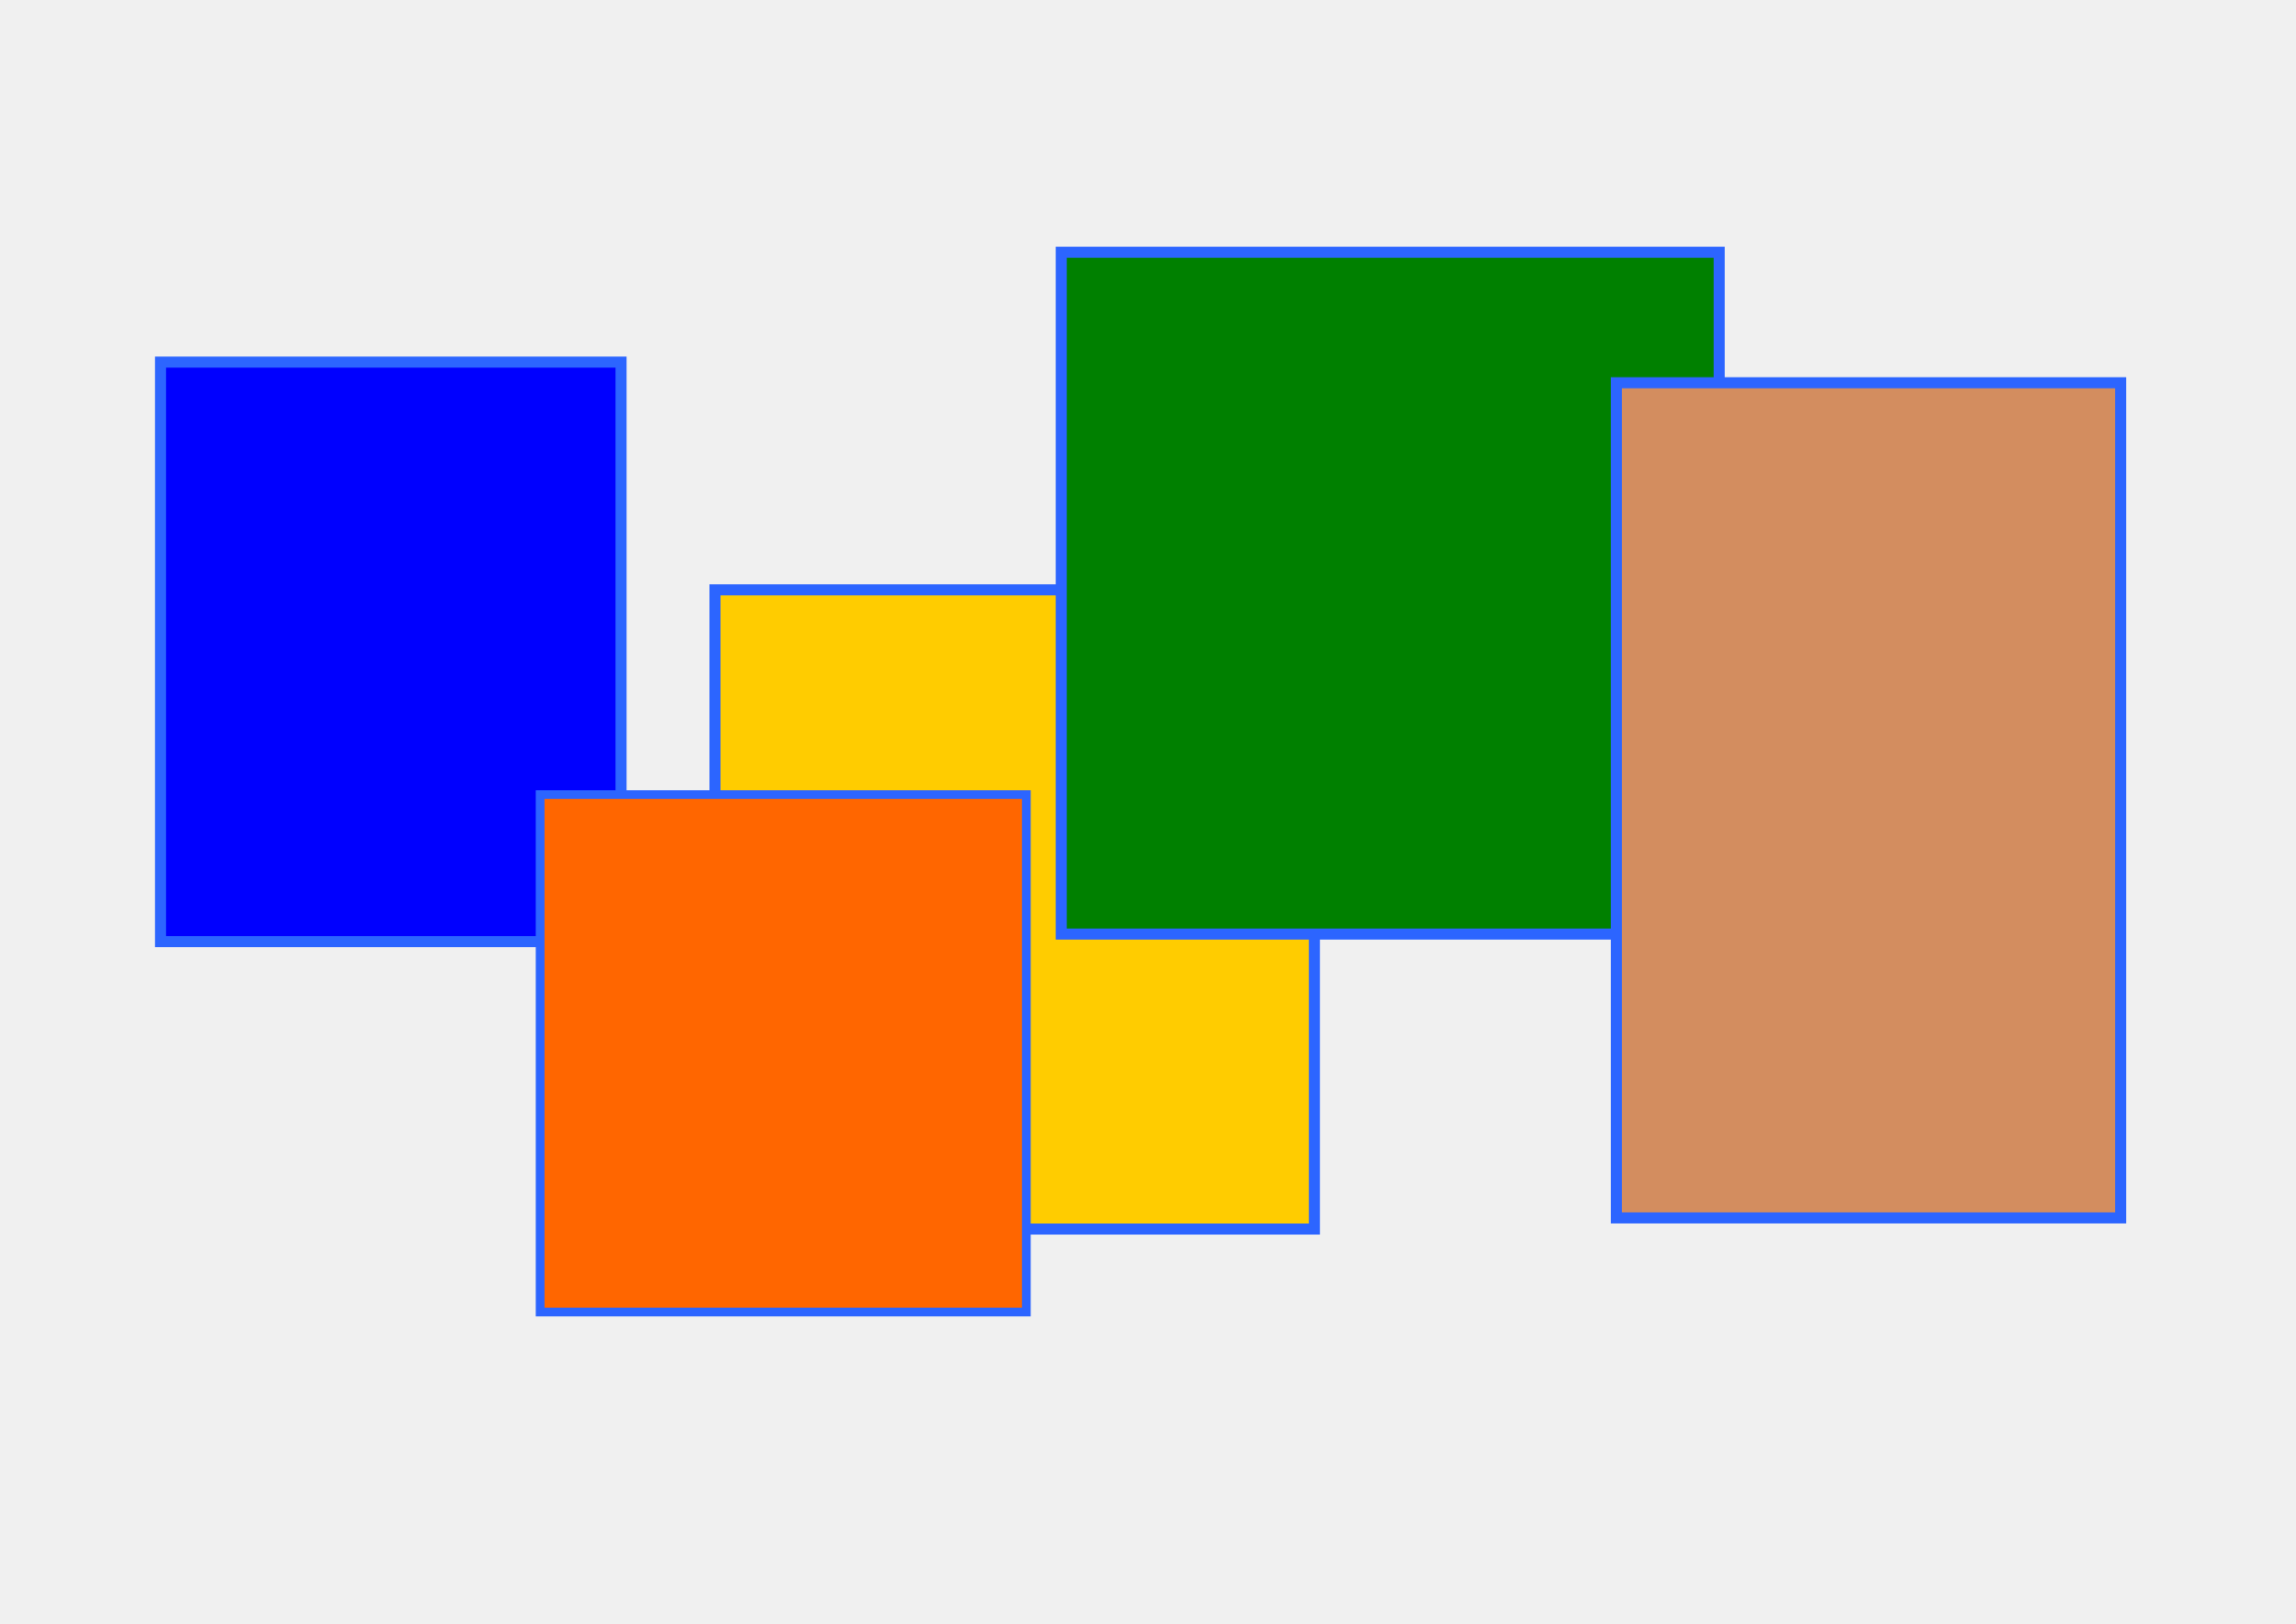
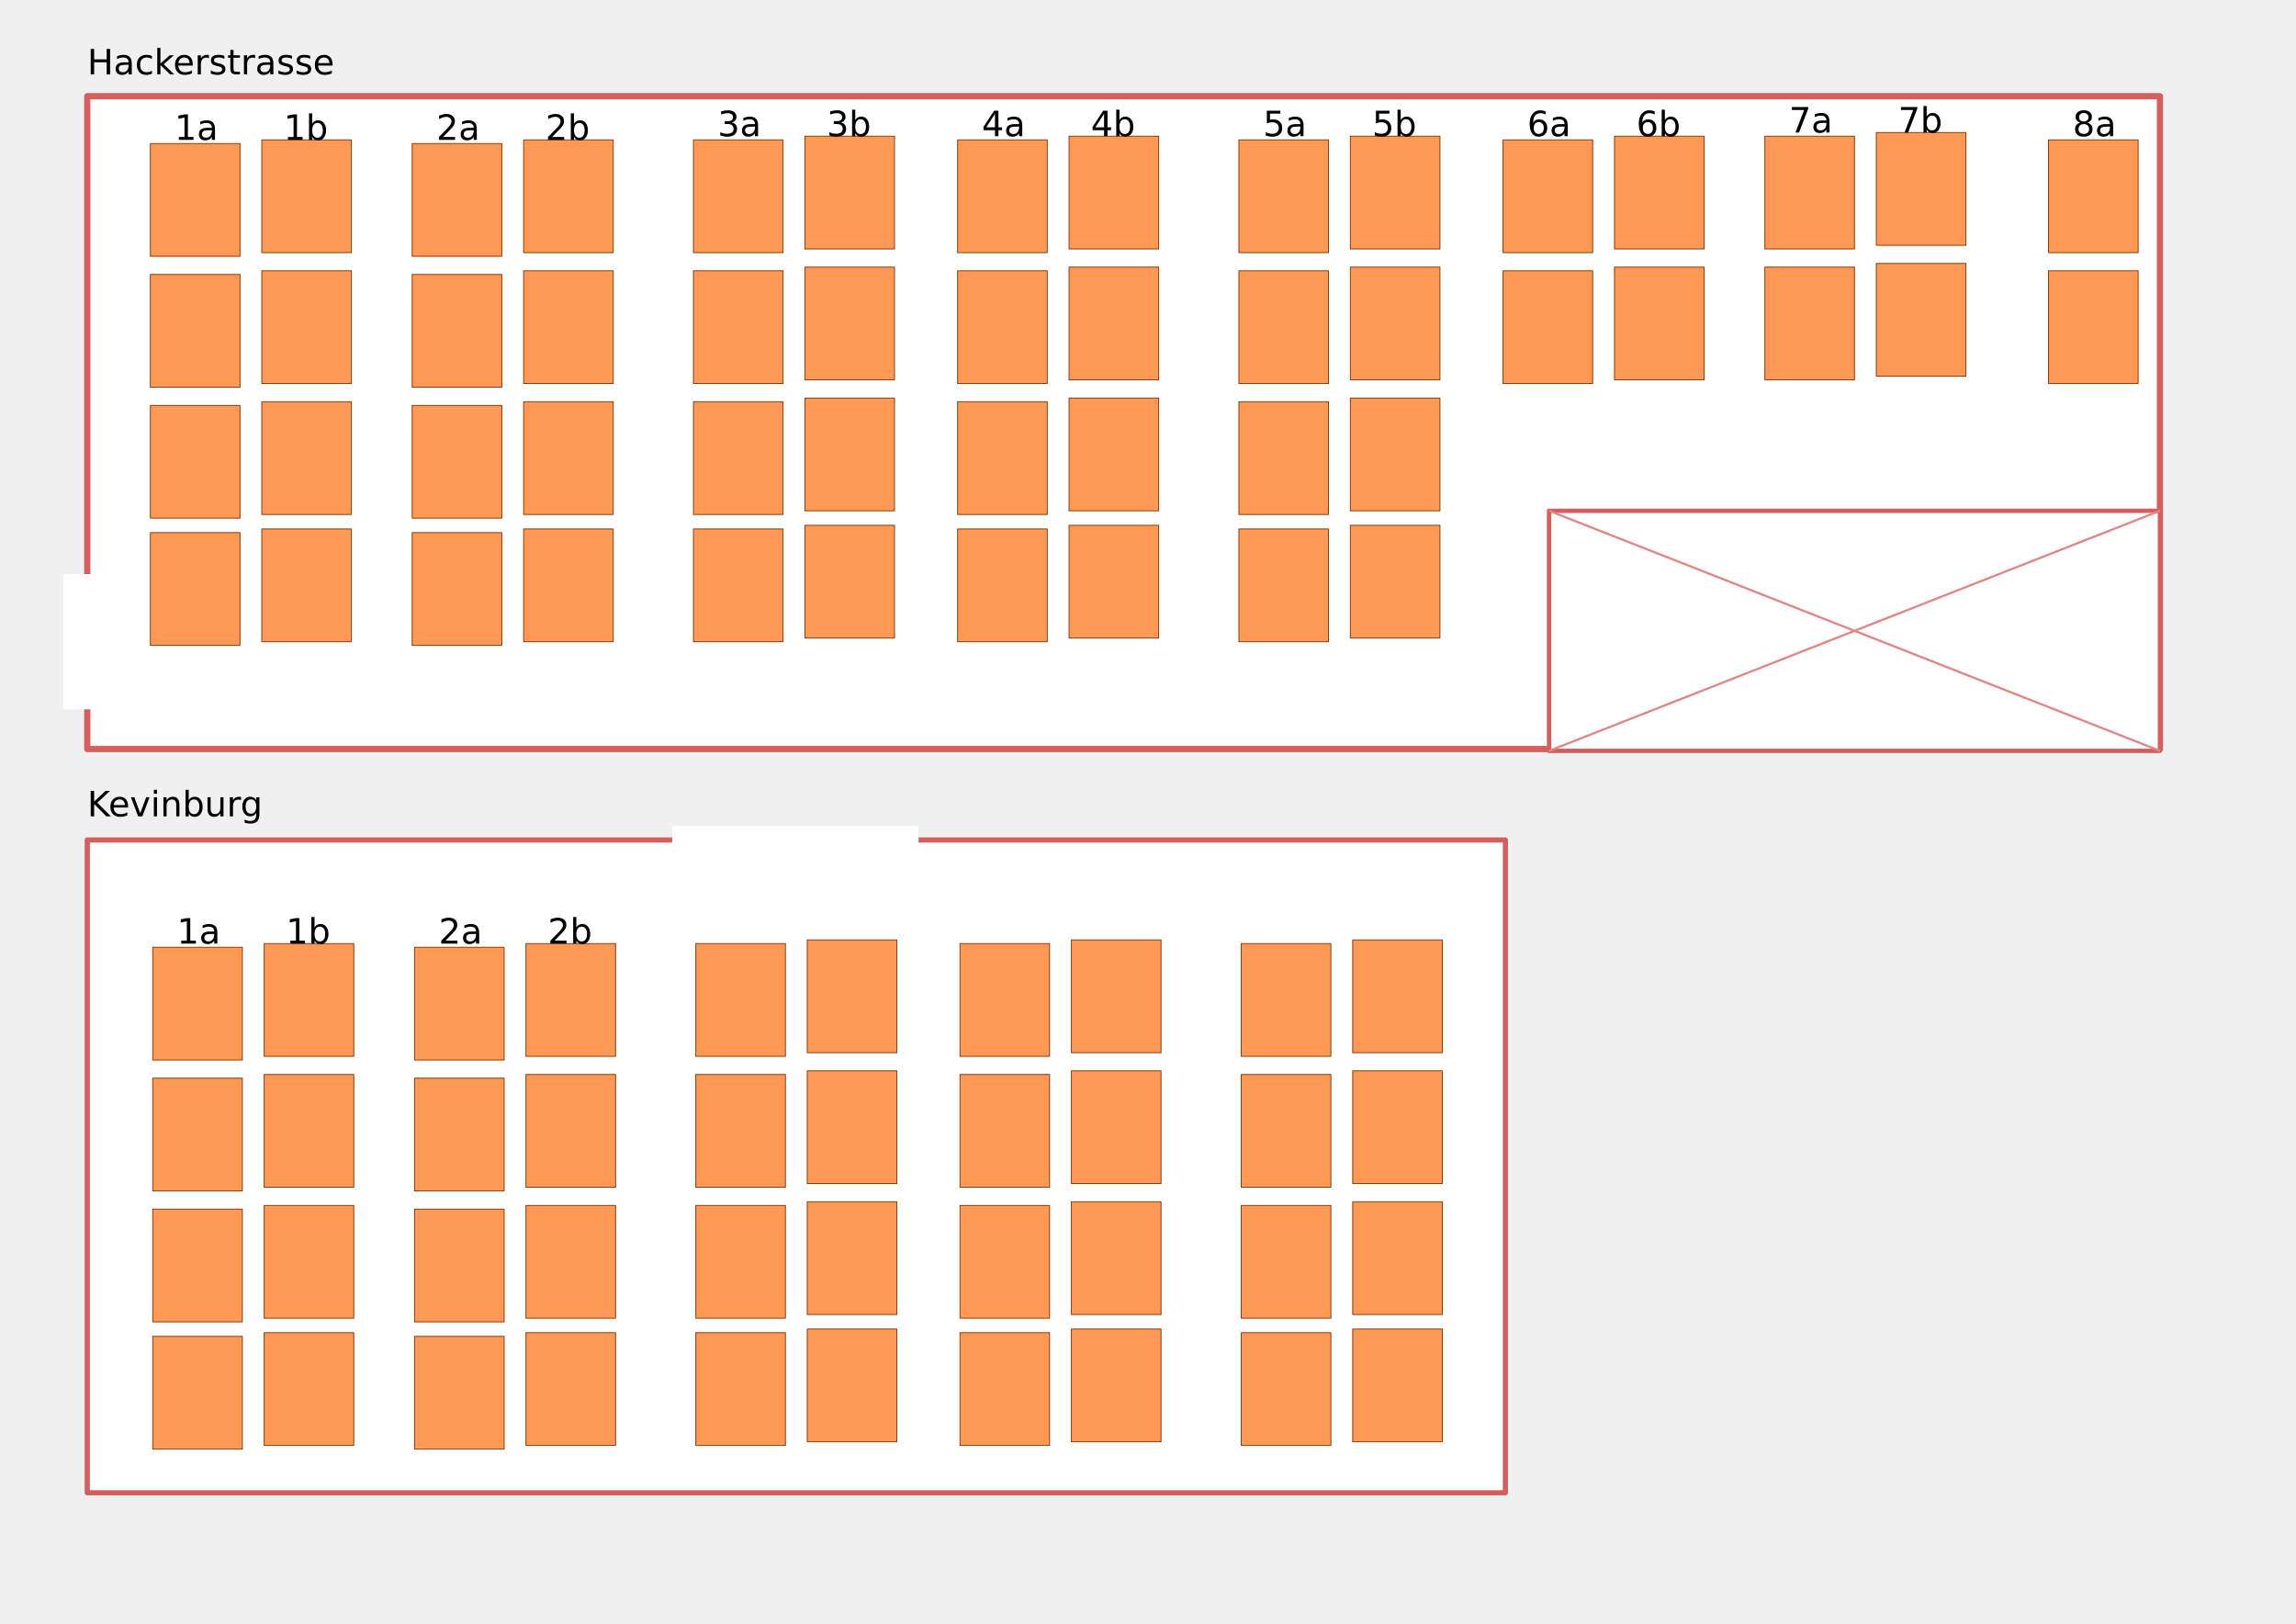
<svg xmlns="http://www.w3.org/2000/svg" width="1052.362" height="744.094" id="svg2" version="1.1">
  <defs id="defs4">
    </defs>
  <g id="layer1" transform="translate(0,-308.2677)">
-     <rect style="fill:#0000ff;fill-rule:evenodd;stroke:#2c65ff;stroke-width:5.064;stroke-linecap:butt;stroke-linejoin:miter;stroke-miterlimit:4;stroke-opacity:1;stroke-dasharray:none" id="Hackerstrasse-1-1" width="211.077" height="265.572" x="73.584" y="474.216" />
-     <rect style="fill:#ffcc00;fill-rule:evenodd;stroke:#2c65ff;stroke-width:5.064;stroke-linecap:butt;stroke-linejoin:miter;stroke-miterlimit:4;stroke-opacity:1;stroke-dasharray:none" id="Hackerstrasse-1-2" width="274.735" height="292.91" x="327.706" y="578.594" />
-     <rect style="fill:#ff6600;fill-rule:evenodd;stroke:#2c65ff;stroke-width:4;stroke-linecap:butt;stroke-linejoin:miter;stroke-miterlimit:4;stroke-opacity:1;stroke-dasharray:none" id="Hackerstrasse-1-4" width="222.857" height="237.143" x="247.566" y="672.397" />
-     <rect style="fill:#008000;fill-rule:evenodd;stroke:#2c65ff;stroke-width:5.064;stroke-linecap:butt;stroke-linejoin:miter;stroke-miterlimit:4;stroke-opacity:1;stroke-dasharray:none" id="rect2824" width="301.538" height="312.437" x="486.431" y="423.877" />
-     <rect style="fill:#d38d5f;fill-rule:evenodd;stroke:#2c65ff;stroke-width:5.064;stroke-linecap:butt;stroke-linejoin:miter;stroke-miterlimit:4;stroke-opacity:1;stroke-dasharray:none" id="Hackerstrasse-1-3" width="231.179" height="382.736" x="740.837" y="483.664" />
+     <rect style="fill:#ffffff;fill-opacity:1;stroke:#d35f5f;stroke-width:2.859;stroke-linejoin:round;stroke-miterlimit:4;stroke-opacity:1;stroke-dasharray:none" id="rect2882" width="950" height="299.164" x="40" y="352.362" />
+     <rect style="fill:#ff9955;fill-rule:evenodd;stroke:#803300;stroke-width:0.389;stroke-linecap:butt;stroke-linejoin:miter;stroke-miterlimit:4;stroke-opacity:1;stroke-dasharray:none" id="Hackerstrasse-1a-1" width="41.077" height="51.682" x="68.923" y="374.044" />
+     <rect style="fill:#ffffff;fill-opacity:1;stroke:#d35f5f;stroke-width:2.365;stroke-linejoin:round;stroke-miterlimit:4;stroke-opacity:1;stroke-dasharray:none" id="rect2882-6" width="650" height="299.164" x="40" y="693.198" />
+     <text xml:space="preserve" style="font-size:16px;font-style:normal;font-weight:normal;fill:#000000;fill-opacity:1;stroke:none;font-family:Bitstream Vera Sans" x="40" y="342.362" id="text2910">
+       <tspan id="tspan2912" x="40" y="342.362">Hackerstrasse</tspan>
+     </text>
+     <text xml:space="preserve" style="font-size:16px;font-style:normal;font-weight:normal;fill:#000000;fill-opacity:1;stroke:none;font-family:Bitstream Vera Sans" x="40" y="682.362" id="text2914">
+       <tspan id="tspan2916" x="40" y="682.362">Kevinburg</tspan>
+     </text>
+     <rect style="fill:#ffffff;fill-opacity:1;stroke:#d35f5f;stroke-width:2;stroke-linejoin:round;stroke-miterlimit:4;stroke-opacity:1;stroke-dasharray:none" id="rect2940" width="280" height="110" x="710" y="234.094" transform="translate(0,308.2677)" />
+     <rect style="fill:#ff9955;fill-rule:evenodd;stroke:#803300;stroke-width:0.389;stroke-linecap:butt;stroke-linejoin:miter;stroke-miterlimit:4;stroke-opacity:1;stroke-dasharray:none" id="Hackerstrasse-1a-2" width="41.077" height="51.682" x="68.923" y="434.044" />
+     <rect style="fill:#ff9955;fill-rule:evenodd;stroke:#803300;stroke-width:0.389;stroke-linecap:butt;stroke-linejoin:miter;stroke-miterlimit:4;stroke-opacity:1;stroke-dasharray:none" id="Hackerstrasse-1a-3" width="41.077" height="51.682" x="68.923" y="494.044" />
+     <rect style="fill:#ff9955;fill-rule:evenodd;stroke:#803300;stroke-width:0.389;stroke-linecap:butt;stroke-linejoin:miter;stroke-miterlimit:4;stroke-opacity:1;stroke-dasharray:none" id="Hackerstrasse-1a-4" width="41.077" height="51.682" x="68.923" y="552.362" />
+     <rect style="fill:#ff9955;fill-rule:evenodd;stroke:#803300;stroke-width:0.389;stroke-linecap:butt;stroke-linejoin:miter;stroke-miterlimit:4;stroke-opacity:1;stroke-dasharray:none" id="Hackerstrasse-1b-1" width="41.077" height="51.682" x="120" y="372.362" />
+     <rect style="fill:#ff9955;fill-rule:evenodd;stroke:#803300;stroke-width:0.389;stroke-linecap:butt;stroke-linejoin:miter;stroke-miterlimit:4;stroke-opacity:1;stroke-dasharray:none" id="Hackerstrasse-1b-2" width="41.077" height="51.682" x="120" y="432.362" />
+     <rect style="fill:#ff9955;fill-rule:evenodd;stroke:#803300;stroke-width:0.389;stroke-linecap:butt;stroke-linejoin:miter;stroke-miterlimit:4;stroke-opacity:1;stroke-dasharray:none" id="Hackerstrasse-1b-3" width="41.077" height="51.682" x="120" y="492.362" />
+     <rect style="fill:#ff9955;fill-rule:evenodd;stroke:#803300;stroke-width:0.389;stroke-linecap:butt;stroke-linejoin:miter;stroke-miterlimit:4;stroke-opacity:1;stroke-dasharray:none" id="Hackerstrasse-1b-4" width="41.077" height="51.682" x="120" y="550.68" />
+     <text xml:space="preserve" style="font-size:16px;font-style:normal;font-weight:normal;fill:#000000;fill-opacity:1;stroke:none;font-family:Bitstream Vera Sans" x="80" y="372.362" id="text3785">
+       <tspan id="tspan3787" x="80" y="372.362">1a</tspan>
+     </text>
+     <text xml:space="preserve" style="font-size:16px;font-style:normal;font-weight:normal;fill:#000000;fill-opacity:1;stroke:none;font-family:Bitstream Vera Sans" x="130" y="372.362" id="text3789">
+       <tspan id="tspan3791" x="130" y="372.362">1b</tspan>
+     </text>
+     <rect style="fill:#ff9955;fill-rule:evenodd;stroke:#803300;stroke-width:0.389;stroke-linecap:butt;stroke-linejoin:miter;stroke-miterlimit:4;stroke-opacity:1;stroke-dasharray:none" id="Hackerstrasse-2a-1" width="41.077" height="51.682" x="188.923" y="374.044" />
+     <rect style="fill:#ff9955;fill-rule:evenodd;stroke:#803300;stroke-width:0.389;stroke-linecap:butt;stroke-linejoin:miter;stroke-miterlimit:4;stroke-opacity:1;stroke-dasharray:none" id="Hackerstrasse-2a-2" width="41.077" height="51.682" x="188.923" y="434.044" />
+     <rect style="fill:#ff9955;fill-rule:evenodd;stroke:#803300;stroke-width:0.389;stroke-linecap:butt;stroke-linejoin:miter;stroke-miterlimit:4;stroke-opacity:1;stroke-dasharray:none" id="Hackerstrasse-2a-3" width="41.077" height="51.682" x="188.923" y="494.044" />
+     <rect style="fill:#ff9955;fill-rule:evenodd;stroke:#803300;stroke-width:0.389;stroke-linecap:butt;stroke-linejoin:miter;stroke-miterlimit:4;stroke-opacity:1;stroke-dasharray:none" id="Hackerstrasse-2a-4" width="41.077" height="51.682" x="188.923" y="552.362" />
+     <rect style="fill:#ff9955;fill-rule:evenodd;stroke:#803300;stroke-width:0.389;stroke-linecap:butt;stroke-linejoin:miter;stroke-miterlimit:4;stroke-opacity:1;stroke-dasharray:none" id="Hackerstrasse-2b-1" width="41.077" height="51.682" x="240" y="372.362" />
+     <rect style="fill:#ff9955;fill-rule:evenodd;stroke:#803300;stroke-width:0.389;stroke-linecap:butt;stroke-linejoin:miter;stroke-miterlimit:4;stroke-opacity:1;stroke-dasharray:none" id="Hackerstrasse-2b-2" width="41.077" height="51.682" x="240" y="432.362" />
+     <rect style="fill:#ff9955;fill-rule:evenodd;stroke:#803300;stroke-width:0.389;stroke-linecap:butt;stroke-linejoin:miter;stroke-miterlimit:4;stroke-opacity:1;stroke-dasharray:none" id="Hackerstrasse-2b-3" width="41.077" height="51.682" x="240" y="492.362" />
+     <rect style="fill:#ff9955;fill-rule:evenodd;stroke:#803300;stroke-width:0.389;stroke-linecap:butt;stroke-linejoin:miter;stroke-miterlimit:4;stroke-opacity:1;stroke-dasharray:none" id="Hackerstrasse-2b-4" width="41.077" height="51.682" x="240" y="550.68" />
+     <text xml:space="preserve" style="font-size:16px;font-style:normal;font-weight:normal;fill:#000000;fill-opacity:1;stroke:none;font-family:Bitstream Vera Sans" x="200" y="372.362" id="text3785-4">
+       <tspan id="tspan3787-1" x="200" y="372.362">2a</tspan>
+     </text>
+     <text xml:space="preserve" style="font-size:16px;font-style:normal;font-weight:normal;fill:#000000;fill-opacity:1;stroke:none;font-family:Bitstream Vera Sans" x="250" y="372.362" id="text3789-0">
+       <tspan id="tspan3791-4" x="250" y="372.362">2b</tspan>
+     </text>
+     <rect style="fill:#ff9955;fill-rule:evenodd;stroke:#803300;stroke-width:0.389;stroke-linecap:butt;stroke-linejoin:miter;stroke-miterlimit:4;stroke-opacity:1;stroke-dasharray:none" id="Hackerstrasse-1-1-70" width="41.077" height="51.682" x="317.846" y="372.362" />
+     <rect style="fill:#ff9955;fill-rule:evenodd;stroke:#803300;stroke-width:0.389;stroke-linecap:butt;stroke-linejoin:miter;stroke-miterlimit:4;stroke-opacity:1;stroke-dasharray:none" id="Hackerstrasse-1-1-6-8" width="41.077" height="51.682" x="317.846" y="432.362" />
+     <rect style="fill:#ff9955;fill-rule:evenodd;stroke:#803300;stroke-width:0.389;stroke-linecap:butt;stroke-linejoin:miter;stroke-miterlimit:4;stroke-opacity:1;stroke-dasharray:none" id="Hackerstrasse-1-1-3-6" width="41.077" height="51.682" x="317.846" y="492.362" />
+     <rect style="fill:#ff9955;fill-rule:evenodd;stroke:#803300;stroke-width:0.389;stroke-linecap:butt;stroke-linejoin:miter;stroke-miterlimit:4;stroke-opacity:1;stroke-dasharray:none" id="Hackerstrasse-1-1-33-2" width="41.077" height="51.682" x="317.846" y="550.68" />
+     <rect style="fill:#ff9955;fill-rule:evenodd;stroke:#803300;stroke-width:0.389;stroke-linecap:butt;stroke-linejoin:miter;stroke-miterlimit:4;stroke-opacity:1;stroke-dasharray:none" id="Hackerstrasse-1-1-7-4" width="41.077" height="51.682" x="368.923" y="370.68" />
+     <rect style="fill:#ff9955;fill-rule:evenodd;stroke:#803300;stroke-width:0.389;stroke-linecap:butt;stroke-linejoin:miter;stroke-miterlimit:4;stroke-opacity:1;stroke-dasharray:none" id="Hackerstrasse-1-1-6-9-7" width="41.077" height="51.682" x="368.923" y="430.68" />
+     <rect style="fill:#ff9955;fill-rule:evenodd;stroke:#803300;stroke-width:0.389;stroke-linecap:butt;stroke-linejoin:miter;stroke-miterlimit:4;stroke-opacity:1;stroke-dasharray:none" id="Hackerstrasse-1-1-3-0-9" width="41.077" height="51.682" x="368.923" y="490.68" />
+     <rect style="fill:#ff9955;fill-rule:evenodd;stroke:#803300;stroke-width:0.389;stroke-linecap:butt;stroke-linejoin:miter;stroke-miterlimit:4;stroke-opacity:1;stroke-dasharray:none" id="Hackerstrasse-1-1-33-3-3" width="41.077" height="51.682" x="368.923" y="548.999" />
+     <text xml:space="preserve" style="font-size:16px;font-style:normal;font-weight:normal;fill:#000000;fill-opacity:1;stroke:none;font-family:Bitstream Vera Sans" x="328.923" y="370.68" id="text3785-9">
+       <tspan id="tspan3787-2" x="328.923" y="370.68">3a</tspan>
+     </text>
+     <text xml:space="preserve" style="font-size:16px;font-style:normal;font-weight:normal;fill:#000000;fill-opacity:1;stroke:none;font-family:Bitstream Vera Sans" x="378.923" y="370.68" id="text3789-8">
+       <tspan id="tspan3791-3" x="378.923" y="370.68">3b</tspan>
+     </text>
+     <rect style="fill:#ff9955;fill-rule:evenodd;stroke:#803300;stroke-width:0.389;stroke-linecap:butt;stroke-linejoin:miter;stroke-miterlimit:4;stroke-opacity:1;stroke-dasharray:none" id="Hackerstrasse-1-1-1" width="41.077" height="51.682" x="438.923" y="372.362" />
+     <rect style="fill:#ff9955;fill-rule:evenodd;stroke:#803300;stroke-width:0.389;stroke-linecap:butt;stroke-linejoin:miter;stroke-miterlimit:4;stroke-opacity:1;stroke-dasharray:none" id="Hackerstrasse-1-1-6-7" width="41.077" height="51.682" x="438.923" y="432.362" />
+     <rect style="fill:#ff9955;fill-rule:evenodd;stroke:#803300;stroke-width:0.389;stroke-linecap:butt;stroke-linejoin:miter;stroke-miterlimit:4;stroke-opacity:1;stroke-dasharray:none" id="Hackerstrasse-1-1-3-8" width="41.077" height="51.682" x="438.923" y="492.362" />
+     <rect style="fill:#ff9955;fill-rule:evenodd;stroke:#803300;stroke-width:0.389;stroke-linecap:butt;stroke-linejoin:miter;stroke-miterlimit:4;stroke-opacity:1;stroke-dasharray:none" id="Hackerstrasse-1-1-33-9" width="41.077" height="51.682" x="438.923" y="550.68" />
+     <rect style="fill:#ff9955;fill-rule:evenodd;stroke:#803300;stroke-width:0.389;stroke-linecap:butt;stroke-linejoin:miter;stroke-miterlimit:4;stroke-opacity:1;stroke-dasharray:none" id="Hackerstrasse-1-1-7-1" width="41.077" height="51.682" x="490" y="370.68" />
+     <rect style="fill:#ff9955;fill-rule:evenodd;stroke:#803300;stroke-width:0.389;stroke-linecap:butt;stroke-linejoin:miter;stroke-miterlimit:4;stroke-opacity:1;stroke-dasharray:none" id="Hackerstrasse-1-1-6-9-5" width="41.077" height="51.682" x="490" y="430.68" />
+     <rect style="fill:#ff9955;fill-rule:evenodd;stroke:#803300;stroke-width:0.389;stroke-linecap:butt;stroke-linejoin:miter;stroke-miterlimit:4;stroke-opacity:1;stroke-dasharray:none" id="Hackerstrasse-1-1-3-0-4" width="41.077" height="51.682" x="490" y="490.68" />
+     <rect style="fill:#ff9955;fill-rule:evenodd;stroke:#803300;stroke-width:0.389;stroke-linecap:butt;stroke-linejoin:miter;stroke-miterlimit:4;stroke-opacity:1;stroke-dasharray:none" id="Hackerstrasse-1-1-33-3-9" width="41.077" height="51.682" x="490" y="548.999" />
+     <text xml:space="preserve" style="font-size:16px;font-style:normal;font-weight:normal;fill:#000000;fill-opacity:1;stroke:none;font-family:Bitstream Vera Sans" x="450" y="370.68" id="text3785-2">
+       <tspan id="tspan3787-5" x="450" y="370.68">4a</tspan>
+     </text>
+     <text xml:space="preserve" style="font-size:16px;font-style:normal;font-weight:normal;fill:#000000;fill-opacity:1;stroke:none;font-family:Bitstream Vera Sans" x="500" y="370.68" id="text3789-7">
+       <tspan id="tspan3791-49" x="500" y="370.68">4b</tspan>
+     </text>
+     <rect style="fill:#ff9955;fill-rule:evenodd;stroke:#803300;stroke-width:0.389;stroke-linecap:butt;stroke-linejoin:miter;stroke-miterlimit:4;stroke-opacity:1;stroke-dasharray:none" id="Hackerstrasse-1-1-70-0" width="41.077" height="51.682" x="567.846" y="372.362" />
+     <rect style="fill:#ff9955;fill-rule:evenodd;stroke:#803300;stroke-width:0.389;stroke-linecap:butt;stroke-linejoin:miter;stroke-miterlimit:4;stroke-opacity:1;stroke-dasharray:none" id="Hackerstrasse-1-1-6-8-8" width="41.077" height="51.682" x="567.846" y="432.362" />
+     <rect style="fill:#ff9955;fill-rule:evenodd;stroke:#803300;stroke-width:0.389;stroke-linecap:butt;stroke-linejoin:miter;stroke-miterlimit:4;stroke-opacity:1;stroke-dasharray:none" id="Hackerstrasse-1-1-3-6-1" width="41.077" height="51.682" x="567.846" y="492.362" />
+     <rect style="fill:#ff9955;fill-rule:evenodd;stroke:#803300;stroke-width:0.389;stroke-linecap:butt;stroke-linejoin:miter;stroke-miterlimit:4;stroke-opacity:1;stroke-dasharray:none" id="Hackerstrasse-1-1-33-2-9" width="41.077" height="51.682" x="567.846" y="550.68" />
+     <rect style="fill:#ff9955;fill-rule:evenodd;stroke:#803300;stroke-width:0.389;stroke-linecap:butt;stroke-linejoin:miter;stroke-miterlimit:4;stroke-opacity:1;stroke-dasharray:none" id="Hackerstrasse-1-1-7-4-9" width="41.077" height="51.682" x="618.923" y="370.68" />
+     <rect style="fill:#ff9955;fill-rule:evenodd;stroke:#803300;stroke-width:0.389;stroke-linecap:butt;stroke-linejoin:miter;stroke-miterlimit:4;stroke-opacity:1;stroke-dasharray:none" id="Hackerstrasse-1-1-6-9-7-7" width="41.077" height="51.682" x="618.923" y="430.68" />
+     <rect style="fill:#ff9955;fill-rule:evenodd;stroke:#803300;stroke-width:0.389;stroke-linecap:butt;stroke-linejoin:miter;stroke-miterlimit:4;stroke-opacity:1;stroke-dasharray:none" id="Hackerstrasse-1-1-3-0-9-8" width="41.077" height="51.682" x="618.923" y="490.68" />
+     <rect style="fill:#ff9955;fill-rule:evenodd;stroke:#803300;stroke-width:0.389;stroke-linecap:butt;stroke-linejoin:miter;stroke-miterlimit:4;stroke-opacity:1;stroke-dasharray:none" id="Hackerstrasse-1-1-33-3-3-2" width="41.077" height="51.682" x="618.923" y="548.999" />
+     <text xml:space="preserve" style="font-size:16px;font-style:normal;font-weight:normal;fill:#000000;fill-opacity:1;stroke:none;font-family:Bitstream Vera Sans" x="578.923" y="370.68" id="text3785-9-5">
+       <tspan id="tspan3787-2-3" x="578.923" y="370.68">5a</tspan>
+     </text>
+     <text xml:space="preserve" style="font-size:16px;font-style:normal;font-weight:normal;fill:#000000;fill-opacity:1;stroke:none;font-family:Bitstream Vera Sans" x="628.923" y="370.68" id="text3789-8-4">
+       <tspan id="tspan3791-3-9" x="628.923" y="370.68">5b</tspan>
+     </text>
+     <rect style="fill:#ff9955;fill-rule:evenodd;stroke:#803300;stroke-width:0.389;stroke-linecap:butt;stroke-linejoin:miter;stroke-miterlimit:4;stroke-opacity:1;stroke-dasharray:none" id="Hackerstrasse-1-1-1-0" width="41.077" height="51.682" x="688.923" y="372.362" />
+     <rect style="fill:#ff9955;fill-rule:evenodd;stroke:#803300;stroke-width:0.389;stroke-linecap:butt;stroke-linejoin:miter;stroke-miterlimit:4;stroke-opacity:1;stroke-dasharray:none" id="Hackerstrasse-1-1-6-7-2" width="41.077" height="51.682" x="688.923" y="432.362" />
+     <rect style="fill:#ff9955;fill-rule:evenodd;stroke:#803300;stroke-width:0.389;stroke-linecap:butt;stroke-linejoin:miter;stroke-miterlimit:4;stroke-opacity:1;stroke-dasharray:none" id="Hackerstrasse-1-1-7-1-9" width="41.077" height="51.682" x="740" y="370.68" />
+     <rect style="fill:#ff9955;fill-rule:evenodd;stroke:#803300;stroke-width:0.389;stroke-linecap:butt;stroke-linejoin:miter;stroke-miterlimit:4;stroke-opacity:1;stroke-dasharray:none" id="Hackerstrasse-1-1-6-9-5-6" width="41.077" height="51.682" x="740" y="430.68" />
+     <text xml:space="preserve" style="font-size:16px;font-style:normal;font-weight:normal;fill:#000000;fill-opacity:1;stroke:none;font-family:Bitstream Vera Sans" x="700" y="370.68" id="text3785-2-2">
+       <tspan id="tspan3787-5-0" x="700" y="370.68">6a</tspan>
+     </text>
+     <text xml:space="preserve" style="font-size:16px;font-style:normal;font-weight:normal;fill:#000000;fill-opacity:1;stroke:none;font-family:Bitstream Vera Sans" x="750" y="370.68" id="text3789-7-7">
+       <tspan id="tspan3791-49-3" x="750" y="370.68">6b</tspan>
+     </text>
+     <rect style="fill:#ff9955;fill-rule:evenodd;stroke:#803300;stroke-width:0.389;stroke-linecap:butt;stroke-linejoin:miter;stroke-miterlimit:4;stroke-opacity:1;stroke-dasharray:none" id="Hackerstrasse-1-1-1-0-0" width="41.077" height="51.682" x="808.923" y="370.68" />
+     <rect style="fill:#ff9955;fill-rule:evenodd;stroke:#803300;stroke-width:0.389;stroke-linecap:butt;stroke-linejoin:miter;stroke-miterlimit:4;stroke-opacity:1;stroke-dasharray:none" id="Hackerstrasse-1-1-6-7-2-5" width="41.077" height="51.682" x="808.923" y="430.68" />
+     <rect style="fill:#ff9955;fill-rule:evenodd;stroke:#803300;stroke-width:0.389;stroke-linecap:butt;stroke-linejoin:miter;stroke-miterlimit:4;stroke-opacity:1;stroke-dasharray:none" id="Hackerstrasse-1-1-7-1-9-6" width="41.077" height="51.682" x="860" y="368.999" />
+     <rect style="fill:#ff9955;fill-rule:evenodd;stroke:#803300;stroke-width:0.389;stroke-linecap:butt;stroke-linejoin:miter;stroke-miterlimit:4;stroke-opacity:1;stroke-dasharray:none" id="Hackerstrasse-1-1-6-9-5-6-7" width="41.077" height="51.682" x="860" y="428.999" />
+     <text xml:space="preserve" style="font-size:16px;font-style:normal;font-weight:normal;fill:#000000;fill-opacity:1;stroke:none;font-family:Bitstream Vera Sans" x="820" y="368.999" id="text3785-2-2-7">
+       <tspan id="tspan3787-5-0-4" x="820" y="368.999">7a</tspan>
+     </text>
+     <text xml:space="preserve" style="font-size:16px;font-style:normal;font-weight:normal;fill:#000000;fill-opacity:1;stroke:none;font-family:Bitstream Vera Sans" x="870" y="368.999" id="text3789-7-7-0">
+       <tspan id="tspan3791-49-3-6" x="870" y="368.999">7b</tspan>
+     </text>
+     <rect style="fill:#ff9955;fill-rule:evenodd;stroke:#803300;stroke-width:0.389;stroke-linecap:butt;stroke-linejoin:miter;stroke-miterlimit:4;stroke-opacity:1;stroke-dasharray:none" id="Hackerstrasse-1-1-1-0-0-7" width="41.077" height="51.682" x="938.923" y="372.362" />
+     <rect style="fill:#ff9955;fill-rule:evenodd;stroke:#803300;stroke-width:0.389;stroke-linecap:butt;stroke-linejoin:miter;stroke-miterlimit:4;stroke-opacity:1;stroke-dasharray:none" id="Hackerstrasse-1-1-6-7-2-5-4" width="41.077" height="51.682" x="938.923" y="432.362" />
+     <text xml:space="preserve" style="font-size:16px;font-style:normal;font-weight:normal;fill:#000000;fill-opacity:1;stroke:none;font-family:Bitstream Vera Sans" x="950" y="370.68" id="text3785-2-2-7-8">
+       <tspan id="tspan3787-5-0-4-5" x="950" y="370.68">8a</tspan>
+     </text>
+     <rect style="fill:#ff9955;fill-rule:evenodd;stroke:#803300;stroke-width:0.389;stroke-linecap:butt;stroke-linejoin:miter;stroke-miterlimit:4;stroke-opacity:1;stroke-dasharray:none" id="Hackerstrasse-1a-1-1" width="41.077" height="51.682" x="70" y="742.362" />
+     <rect style="fill:#ff9955;fill-rule:evenodd;stroke:#803300;stroke-width:0.389;stroke-linecap:butt;stroke-linejoin:miter;stroke-miterlimit:4;stroke-opacity:1;stroke-dasharray:none" id="Hackerstrasse-1a-2-9" width="41.077" height="51.682" x="70" y="802.362" />
+     <rect style="fill:#ff9955;fill-rule:evenodd;stroke:#803300;stroke-width:0.389;stroke-linecap:butt;stroke-linejoin:miter;stroke-miterlimit:4;stroke-opacity:1;stroke-dasharray:none" id="Hackerstrasse-1a-3-0" width="41.077" height="51.682" x="70" y="862.362" />
+     <rect style="fill:#ff9955;fill-rule:evenodd;stroke:#803300;stroke-width:0.389;stroke-linecap:butt;stroke-linejoin:miter;stroke-miterlimit:4;stroke-opacity:1;stroke-dasharray:none" id="Hackerstrasse-1a-4-9" width="41.077" height="51.682" x="70" y="920.68" />
+     <rect style="fill:#ff9955;fill-rule:evenodd;stroke:#803300;stroke-width:0.389;stroke-linecap:butt;stroke-linejoin:miter;stroke-miterlimit:4;stroke-opacity:1;stroke-dasharray:none" id="Hackerstrasse-1b-1-8" width="41.077" height="51.682" x="121.077" y="740.68" />
+     <rect style="fill:#ff9955;fill-rule:evenodd;stroke:#803300;stroke-width:0.389;stroke-linecap:butt;stroke-linejoin:miter;stroke-miterlimit:4;stroke-opacity:1;stroke-dasharray:none" id="Hackerstrasse-1b-2-8" width="41.077" height="51.682" x="121.077" y="800.68" />
+     <rect style="fill:#ff9955;fill-rule:evenodd;stroke:#803300;stroke-width:0.389;stroke-linecap:butt;stroke-linejoin:miter;stroke-miterlimit:4;stroke-opacity:1;stroke-dasharray:none" id="Hackerstrasse-1b-3-5" width="41.077" height="51.682" x="121.077" y="860.68" />
+     <rect style="fill:#ff9955;fill-rule:evenodd;stroke:#803300;stroke-width:0.389;stroke-linecap:butt;stroke-linejoin:miter;stroke-miterlimit:4;stroke-opacity:1;stroke-dasharray:none" id="Hackerstrasse-1b-4-8" width="41.077" height="51.682" x="121.077" y="918.999" />
+     <text xml:space="preserve" style="font-size:16px;font-style:normal;font-weight:normal;fill:#000000;fill-opacity:1;stroke:none;font-family:Bitstream Vera Sans" x="81.077" y="740.68" id="text3785-43">
+       <tspan id="tspan3787-7" x="81.077" y="740.68">1a</tspan>
+     </text>
+     <text xml:space="preserve" style="font-size:16px;font-style:normal;font-weight:normal;fill:#000000;fill-opacity:1;stroke:none;font-family:Bitstream Vera Sans" x="131.077" y="740.68" id="text3789-1">
+       <tspan id="tspan3791-38" x="131.077" y="740.68">1b</tspan>
+     </text>
+     <rect style="fill:#ff9955;fill-rule:evenodd;stroke:#803300;stroke-width:0.389;stroke-linecap:butt;stroke-linejoin:miter;stroke-miterlimit:4;stroke-opacity:1;stroke-dasharray:none" id="Hackerstrasse-2a-1-0" width="41.077" height="51.682" x="190" y="742.362" />
+     <rect style="fill:#ff9955;fill-rule:evenodd;stroke:#803300;stroke-width:0.389;stroke-linecap:butt;stroke-linejoin:miter;stroke-miterlimit:4;stroke-opacity:1;stroke-dasharray:none" id="Hackerstrasse-2a-2-9" width="41.077" height="51.682" x="190" y="802.362" />
+     <rect style="fill:#ff9955;fill-rule:evenodd;stroke:#803300;stroke-width:0.389;stroke-linecap:butt;stroke-linejoin:miter;stroke-miterlimit:4;stroke-opacity:1;stroke-dasharray:none" id="Hackerstrasse-1-1-3-5-7" width="41.077" height="51.682" x="190" y="862.362" />
+     <rect style="fill:#ff9955;fill-rule:evenodd;stroke:#803300;stroke-width:0.389;stroke-linecap:butt;stroke-linejoin:miter;stroke-miterlimit:4;stroke-opacity:1;stroke-dasharray:none" id="Hackerstrasse-2a-4-9" width="41.077" height="51.682" x="190" y="920.68" />
+     <rect style="fill:#ff9955;fill-rule:evenodd;stroke:#803300;stroke-width:0.389;stroke-linecap:butt;stroke-linejoin:miter;stroke-miterlimit:4;stroke-opacity:1;stroke-dasharray:none" id="Hackerstrasse-2b-1-9" width="41.077" height="51.682" x="241.077" y="740.68" />
+     <rect style="fill:#ff9955;fill-rule:evenodd;stroke:#803300;stroke-width:0.389;stroke-linecap:butt;stroke-linejoin:miter;stroke-miterlimit:4;stroke-opacity:1;stroke-dasharray:none" id="Hackerstrasse-2b-2-3" width="41.077" height="51.682" x="241.077" y="800.68" />
+     <rect style="fill:#ff9955;fill-rule:evenodd;stroke:#803300;stroke-width:0.389;stroke-linecap:butt;stroke-linejoin:miter;stroke-miterlimit:4;stroke-opacity:1;stroke-dasharray:none" id="Hackerstrasse-2b-3-2" width="41.077" height="51.682" x="241.077" y="860.68" />
+     <rect style="fill:#ff9955;fill-rule:evenodd;stroke:#803300;stroke-width:0.389;stroke-linecap:butt;stroke-linejoin:miter;stroke-miterlimit:4;stroke-opacity:1;stroke-dasharray:none" id="Hackerstrasse-2b-4-4" width="41.077" height="51.682" x="241.077" y="918.999" />
+     <text xml:space="preserve" style="font-size:16px;font-style:normal;font-weight:normal;fill:#000000;fill-opacity:1;stroke:none;font-family:Bitstream Vera Sans" x="201.077" y="740.68" id="text3785-4-3">
+       <tspan id="tspan3787-1-7" x="201.077" y="740.68">2a</tspan>
+     </text>
+     <text xml:space="preserve" style="font-size:16px;font-style:normal;font-weight:normal;fill:#000000;fill-opacity:1;stroke:none;font-family:Bitstream Vera Sans" x="251.077" y="740.68" id="text3789-0-1">
+       <tspan id="tspan3791-4-2" x="251.077" y="740.68">2b</tspan>
+     </text>
+     <rect style="fill:#ff9955;fill-rule:evenodd;stroke:#803300;stroke-width:0.389;stroke-linecap:butt;stroke-linejoin:miter;stroke-miterlimit:4;stroke-opacity:1;stroke-dasharray:none" id="Hackerstrasse-1-1-70-2" width="41.077" height="51.682" x="318.923" y="740.68" />
+     <rect style="fill:#ff9955;fill-rule:evenodd;stroke:#803300;stroke-width:0.389;stroke-linecap:butt;stroke-linejoin:miter;stroke-miterlimit:4;stroke-opacity:1;stroke-dasharray:none" id="Hackerstrasse-1-1-6-8-0" width="41.077" height="51.682" x="318.923" y="800.68" />
+     <rect style="fill:#ff9955;fill-rule:evenodd;stroke:#803300;stroke-width:0.389;stroke-linecap:butt;stroke-linejoin:miter;stroke-miterlimit:4;stroke-opacity:1;stroke-dasharray:none" id="Hackerstrasse-1-1-3-6-2" width="41.077" height="51.682" x="318.923" y="860.68" />
+     <rect style="fill:#ff9955;fill-rule:evenodd;stroke:#803300;stroke-width:0.389;stroke-linecap:butt;stroke-linejoin:miter;stroke-miterlimit:4;stroke-opacity:1;stroke-dasharray:none" id="Hackerstrasse-1-1-33-2-1" width="41.077" height="51.682" x="318.923" y="918.999" />
+     <rect style="fill:#ff9955;fill-rule:evenodd;stroke:#803300;stroke-width:0.389;stroke-linecap:butt;stroke-linejoin:miter;stroke-miterlimit:4;stroke-opacity:1;stroke-dasharray:none" id="Hackerstrasse-1-1-7-4-7" width="41.077" height="51.682" x="370" y="738.999" />
+     <rect style="fill:#ff9955;fill-rule:evenodd;stroke:#803300;stroke-width:0.389;stroke-linecap:butt;stroke-linejoin:miter;stroke-miterlimit:4;stroke-opacity:1;stroke-dasharray:none" id="Hackerstrasse-1-1-6-9-7-5" width="41.077" height="51.682" x="370" y="798.999" />
+     <rect style="fill:#ff9955;fill-rule:evenodd;stroke:#803300;stroke-width:0.389;stroke-linecap:butt;stroke-linejoin:miter;stroke-miterlimit:4;stroke-opacity:1;stroke-dasharray:none" id="Hackerstrasse-1-1-3-0-9-1" width="41.077" height="51.682" x="370" y="858.999" />
+     <rect style="fill:#ff9955;fill-rule:evenodd;stroke:#803300;stroke-width:0.389;stroke-linecap:butt;stroke-linejoin:miter;stroke-miterlimit:4;stroke-opacity:1;stroke-dasharray:none" id="Hackerstrasse-1-1-33-3-3-7" width="41.077" height="51.682" x="370" y="917.317" />
+     <rect style="fill:#ff9955;fill-rule:evenodd;stroke:#803300;stroke-width:0.389;stroke-linecap:butt;stroke-linejoin:miter;stroke-miterlimit:4;stroke-opacity:1;stroke-dasharray:none" id="Hackerstrasse-1-1-1-4" width="41.077" height="51.682" x="440" y="740.68" />
+     <rect style="fill:#ff9955;fill-rule:evenodd;stroke:#803300;stroke-width:0.389;stroke-linecap:butt;stroke-linejoin:miter;stroke-miterlimit:4;stroke-opacity:1;stroke-dasharray:none" id="Hackerstrasse-1-1-6-7-1" width="41.077" height="51.682" x="440" y="800.68" />
+     <rect style="fill:#ff9955;fill-rule:evenodd;stroke:#803300;stroke-width:0.389;stroke-linecap:butt;stroke-linejoin:miter;stroke-miterlimit:4;stroke-opacity:1;stroke-dasharray:none" id="Hackerstrasse-1-1-3-8-7" width="41.077" height="51.682" x="440" y="860.68" />
+     <rect style="fill:#ff9955;fill-rule:evenodd;stroke:#803300;stroke-width:0.389;stroke-linecap:butt;stroke-linejoin:miter;stroke-miterlimit:4;stroke-opacity:1;stroke-dasharray:none" id="Hackerstrasse-1-1-33-9-1" width="41.077" height="51.682" x="440" y="918.999" />
+     <rect style="fill:#ff9955;fill-rule:evenodd;stroke:#803300;stroke-width:0.389;stroke-linecap:butt;stroke-linejoin:miter;stroke-miterlimit:4;stroke-opacity:1;stroke-dasharray:none" id="Hackerstrasse-1-1-7-1-1" width="41.077" height="51.682" x="491.077" y="738.999" />
+     <rect style="fill:#ff9955;fill-rule:evenodd;stroke:#803300;stroke-width:0.389;stroke-linecap:butt;stroke-linejoin:miter;stroke-miterlimit:4;stroke-opacity:1;stroke-dasharray:none" id="Hackerstrasse-1-1-6-9-5-1" width="41.077" height="51.682" x="491.077" y="798.999" />
+     <rect style="fill:#ff9955;fill-rule:evenodd;stroke:#803300;stroke-width:0.389;stroke-linecap:butt;stroke-linejoin:miter;stroke-miterlimit:4;stroke-opacity:1;stroke-dasharray:none" id="Hackerstrasse-1-1-3-0-4-7" width="41.077" height="51.682" x="491.077" y="858.999" />
+     <rect style="fill:#ff9955;fill-rule:evenodd;stroke:#803300;stroke-width:0.389;stroke-linecap:butt;stroke-linejoin:miter;stroke-miterlimit:4;stroke-opacity:1;stroke-dasharray:none" id="Hackerstrasse-1-1-33-3-9-0" width="41.077" height="51.682" x="491.077" y="917.317" />
+     <rect style="fill:#ff9955;fill-rule:evenodd;stroke:#803300;stroke-width:0.389;stroke-linecap:butt;stroke-linejoin:miter;stroke-miterlimit:4;stroke-opacity:1;stroke-dasharray:none" id="Hackerstrasse-1-1-70-0-4" width="41.077" height="51.682" x="568.923" y="740.68" />
+     <rect style="fill:#ff9955;fill-rule:evenodd;stroke:#803300;stroke-width:0.389;stroke-linecap:butt;stroke-linejoin:miter;stroke-miterlimit:4;stroke-opacity:1;stroke-dasharray:none" id="Hackerstrasse-1-1-6-8-8-0" width="41.077" height="51.682" x="568.923" y="800.68" />
+     <rect style="fill:#ff9955;fill-rule:evenodd;stroke:#803300;stroke-width:0.389;stroke-linecap:butt;stroke-linejoin:miter;stroke-miterlimit:4;stroke-opacity:1;stroke-dasharray:none" id="Hackerstrasse-1-1-3-6-1-8" width="41.077" height="51.682" x="568.923" y="860.68" />
+     <rect style="fill:#ff9955;fill-rule:evenodd;stroke:#803300;stroke-width:0.389;stroke-linecap:butt;stroke-linejoin:miter;stroke-miterlimit:4;stroke-opacity:1;stroke-dasharray:none" id="Hackerstrasse-1-1-33-2-9-5" width="41.077" height="51.682" x="568.923" y="918.999" />
+     <rect style="fill:#ff9955;fill-rule:evenodd;stroke:#803300;stroke-width:0.389;stroke-linecap:butt;stroke-linejoin:miter;stroke-miterlimit:4;stroke-opacity:1;stroke-dasharray:none" id="Hackerstrasse-1-1-7-4-9-1" width="41.077" height="51.682" x="620" y="738.999" />
+     <rect style="fill:#ff9955;fill-rule:evenodd;stroke:#803300;stroke-width:0.389;stroke-linecap:butt;stroke-linejoin:miter;stroke-miterlimit:4;stroke-opacity:1;stroke-dasharray:none" id="Hackerstrasse-1-1-6-9-7-7-6" width="41.077" height="51.682" x="620" y="798.999" />
+     <rect style="fill:#ff9955;fill-rule:evenodd;stroke:#803300;stroke-width:0.389;stroke-linecap:butt;stroke-linejoin:miter;stroke-miterlimit:4;stroke-opacity:1;stroke-dasharray:none" id="Hackerstrasse-1-1-3-0-9-8-6" width="41.077" height="51.682" x="620" y="858.999" />
+     <rect style="fill:#ff9955;fill-rule:evenodd;stroke:#803300;stroke-width:0.389;stroke-linecap:butt;stroke-linejoin:miter;stroke-miterlimit:4;stroke-opacity:1;stroke-dasharray:none" id="Hackerstrasse-1-1-33-3-3-2-2" width="41.077" height="51.682" x="620" y="917.317" />
+     <rect style="fill:#ffffff;fill-opacity:1;stroke:#ffffff;stroke-width:2;stroke-linejoin:round;stroke-miterlimit:4;stroke-opacity:1;stroke-dasharray:none" id="rect4238" width="110.893" height="14.665" x="309.107" y="379.429" transform="translate(0,308.2677)" />
+     <rect style="fill:#ffffff;fill-opacity:1;stroke:#ffffff;stroke-width:2;stroke-linejoin:round;stroke-miterlimit:4;stroke-opacity:1;stroke-dasharray:none" id="rect4240" width="30" height="60" x="30" y="264.094" transform="translate(0,308.2677)" />
+     <path style="fill:none;stroke:#de8787;stroke-width:1px;stroke-linecap:butt;stroke-linejoin:miter;stroke-opacity:1" d="m 710,234.094 280,110" id="path4244" transform="translate(0,308.2677)" />
+     <path style="fill:none;stroke:#de8787;stroke-width:1px;stroke-linecap:butt;stroke-linejoin:miter;stroke-opacity:1" d="m 710,344.094 280,-110" id="path4246" transform="translate(0,308.2677)" />
  </g>
</svg>
